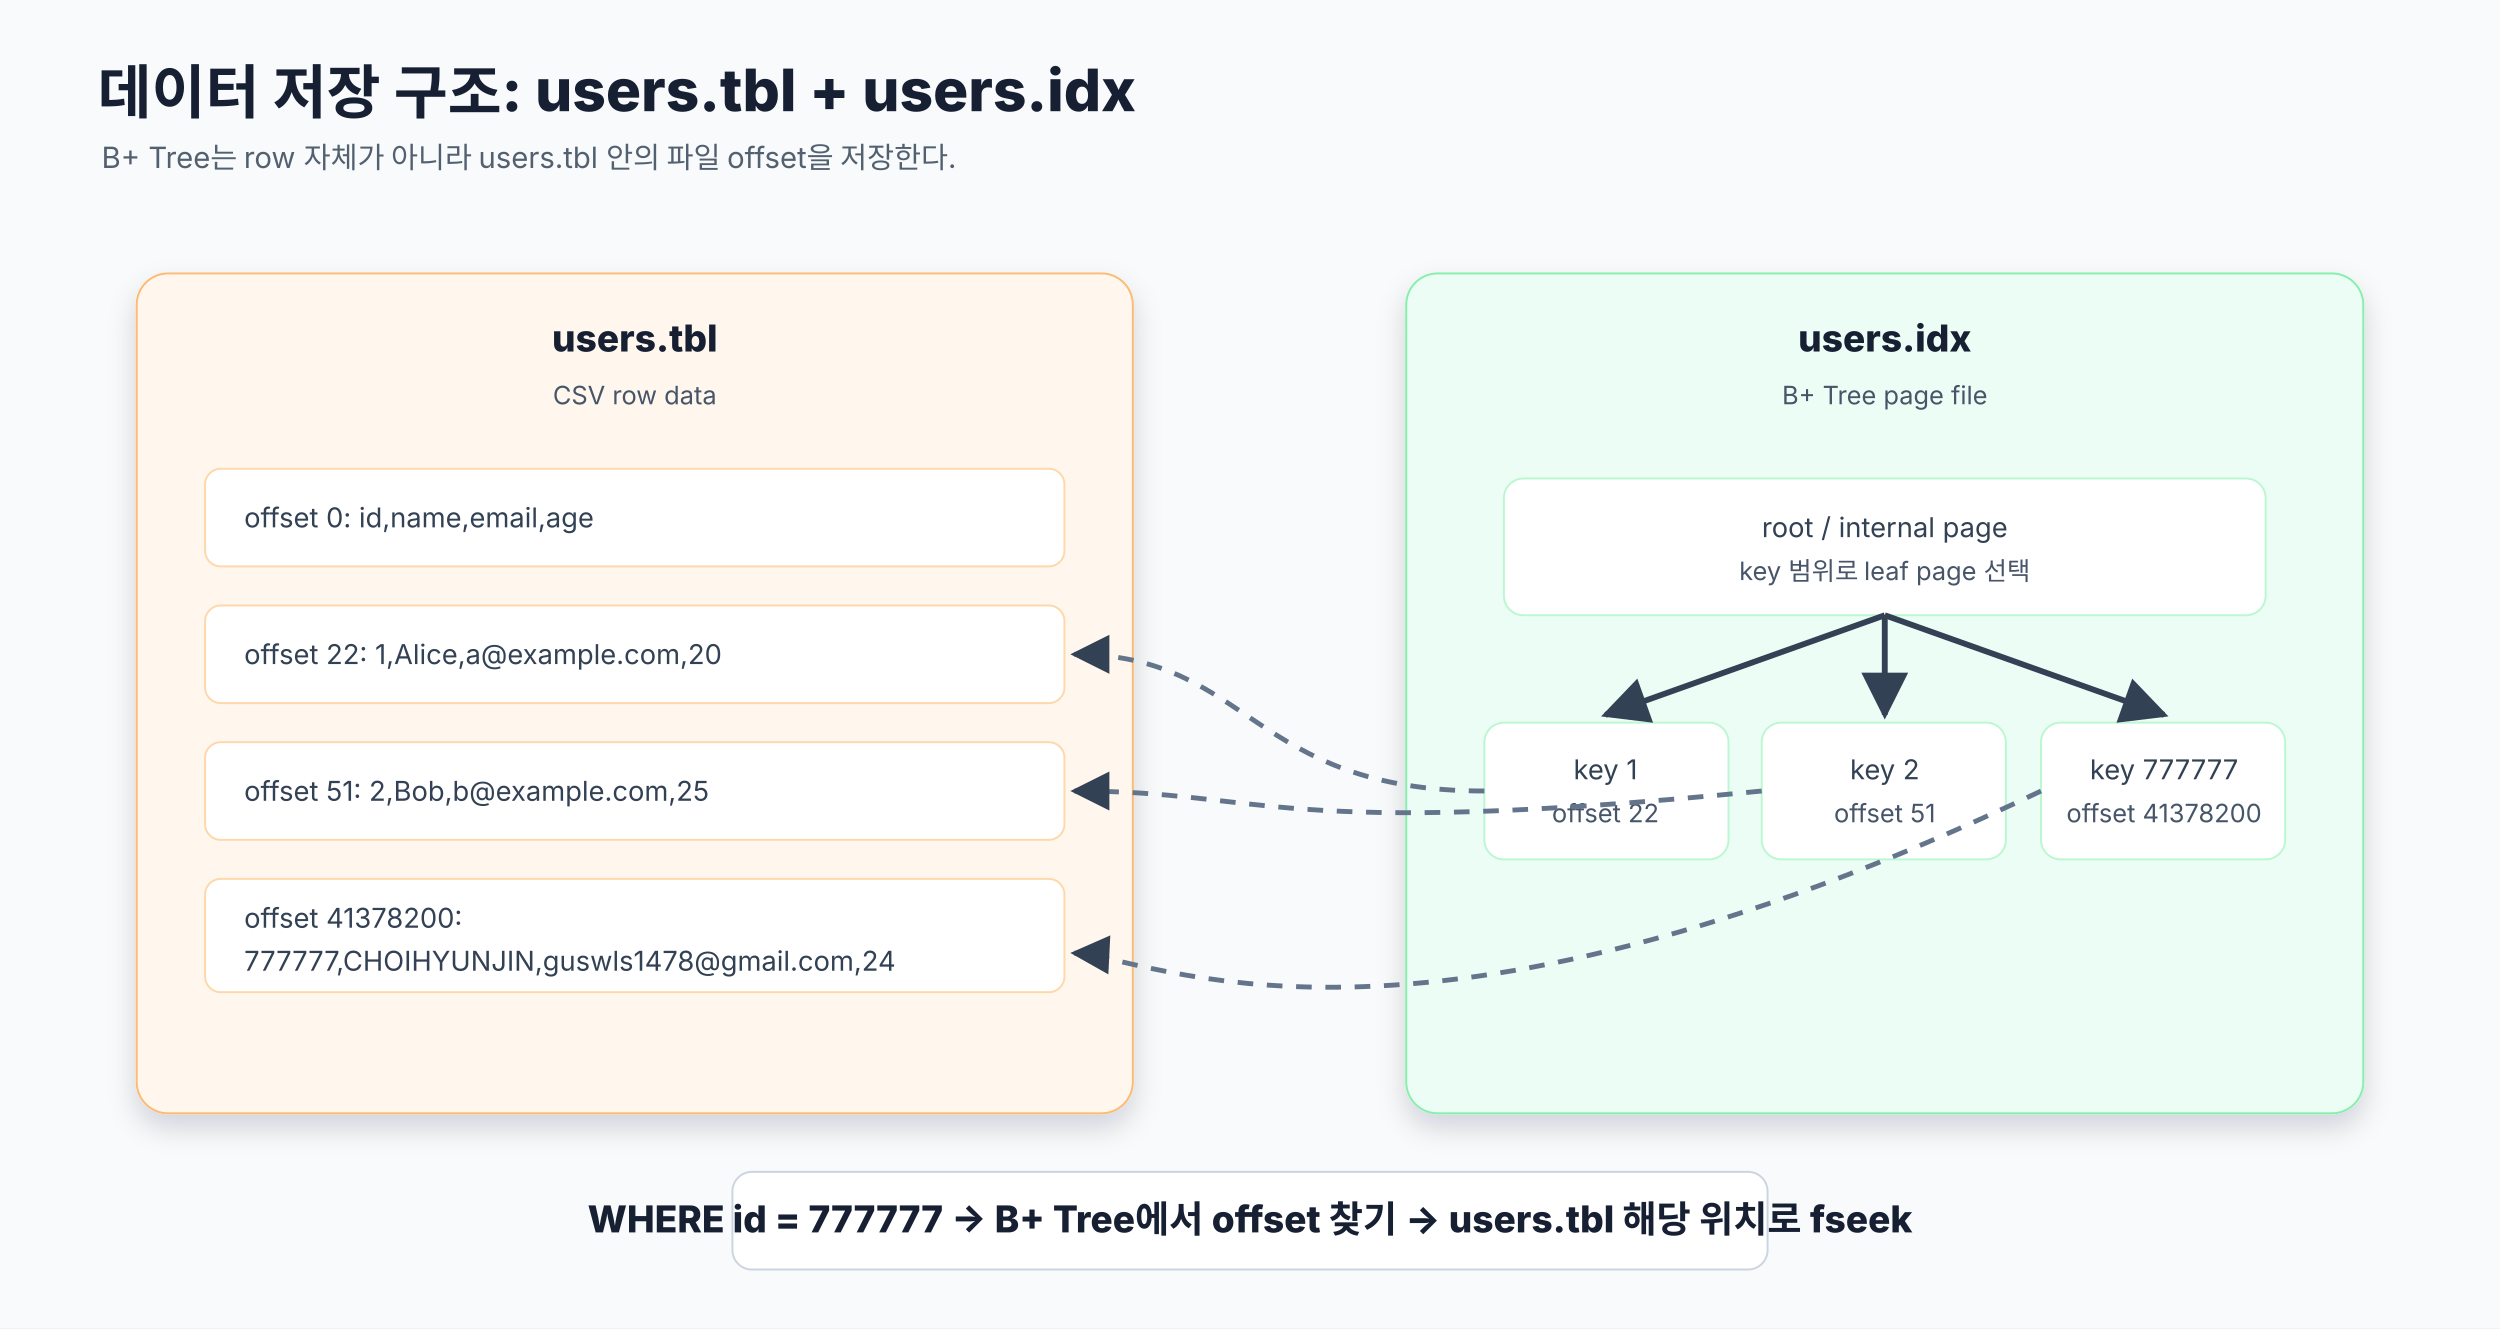
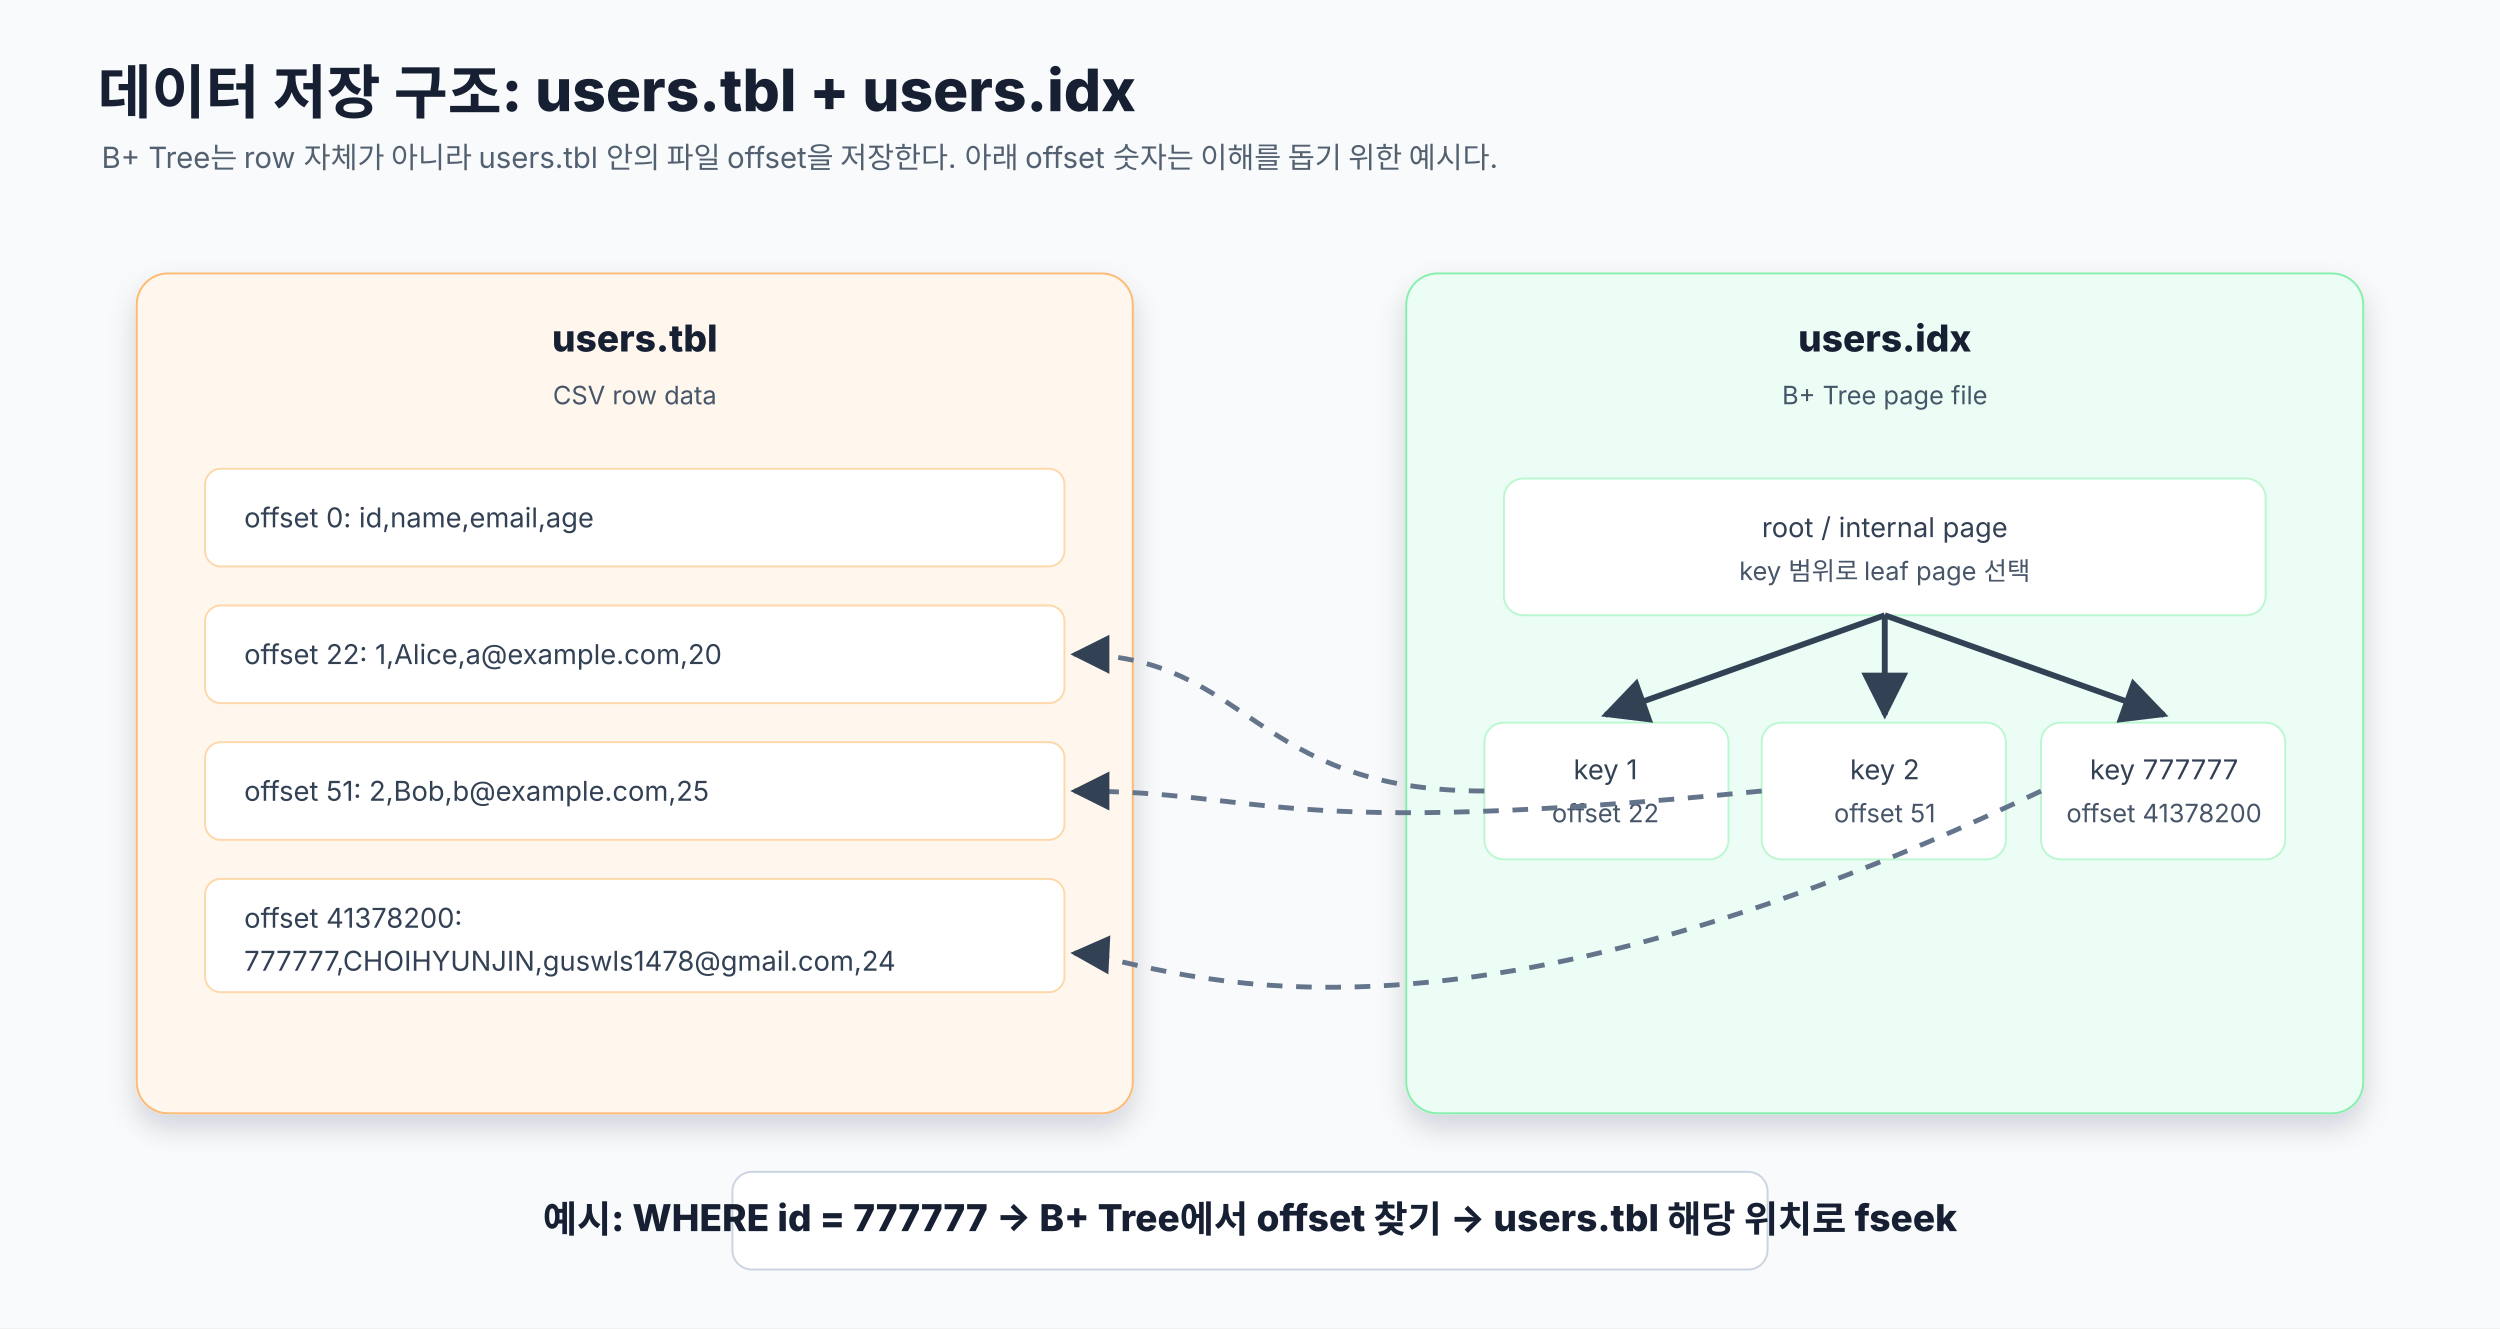
<svg xmlns="http://www.w3.org/2000/svg" width="1280" height="680" viewBox="0 0 1280 680" role="img" aria-label="데이터 저장 구조">
  <defs>
    <filter id="shadow" x="-20%" y="-20%" width="140%" height="150%">
      <feDropShadow dx="0" dy="7" stdDeviation="7" flood-color="#111827" flood-opacity="0.16" />
    </filter>
    <marker id="arrow" viewBox="0 0 10 10" refX="9" refY="5" markerWidth="8" markerHeight="8" orient="auto">
      <path d="M 0 0 L 10 5 L 0 10 z" fill="#334155" />
    </marker>
    <style>
      text { font-family: "Malgun Gothic", "Apple SD Gothic Neo", Inter, sans-serif; fill:#172033; }
      .title { font-size:30px; font-weight:800; }
      .sub { font-size:15px; fill:#526070; }
      .head { font-size:19px; font-weight:800; }
      .row { font-size:14px; fill:#334155; }
      .small { font-size:13px; fill:#475569; }
      .arrow { stroke:#334155; stroke-width:3; fill:none; marker-end:url(#arrow); }
      .dash { stroke:#64748b; stroke-width:2.5; stroke-dasharray:8 7; fill:none; marker-end:url(#arrow); }
    </style>
  </defs>
  <rect width="1280" height="680" fill="#f8fafc" />
  <text x="50" y="58" class="title">데이터 저장 구조: users.tbl + users.idx</text>
-   <text x="52" y="86" class="sub">B+ Tree는 row 자체가 아니라 users.tbl 안의 파일 offset을 저장한다.</text>
+   <text x="52" y="86" class="sub">B+ Tree는 row 자체가 아니라 users.tbl 안의 파일 offset을 저장한다. 아래 offset 숫자는 이해를 돕기 위한 예시다.</text>
  <rect x="70" y="140" width="510" height="430" rx="16" fill="#fff7ed" stroke="#fdba74" filter="url(#shadow)" />
  <text x="325" y="180" text-anchor="middle" class="head">users.tbl</text>
  <text x="325" y="207" text-anchor="middle" class="small">CSV row data</text>
  <rect x="105" y="240" width="440" height="50" rx="8" fill="#ffffff" stroke="#fed7aa" />
  <text x="125" y="270" class="row">offset 0: id,name,email,age</text>
  <rect x="105" y="310" width="440" height="50" rx="8" fill="#ffffff" stroke="#fed7aa" />
  <text x="125" y="340" class="row">offset 22: 1,Alice,a@example.com,20</text>
  <rect x="105" y="380" width="440" height="50" rx="8" fill="#ffffff" stroke="#fed7aa" />
  <text x="125" y="410" class="row">offset 51: 2,Bob,b@example.com,25</text>
  <rect x="105" y="450" width="440" height="58" rx="8" fill="#ffffff" stroke="#fed7aa" />
  <text x="125" y="475" class="row">offset 41378200:</text>
  <text x="125" y="497" class="row">777777,CHOIHYUNJIN,guswls1478@gmail.com,24</text>
  <rect x="720" y="140" width="490" height="430" rx="16" fill="#ecfdf5" stroke="#86efac" filter="url(#shadow)" />
  <text x="965" y="180" text-anchor="middle" class="head">users.idx</text>
  <text x="965" y="207" text-anchor="middle" class="small">B+ Tree page file</text>
  <rect x="770" y="245" width="390" height="70" rx="10" fill="#ffffff" stroke="#bbf7d0" />
  <text x="965" y="275" text-anchor="middle" class="row">root / internal page</text>
  <text x="965" y="297" text-anchor="middle" class="small">key 범위로 leaf page 선택</text>
  <rect x="760" y="370" width="125" height="70" rx="10" fill="#ffffff" stroke="#bbf7d0" />
  <text x="822" y="399" text-anchor="middle" class="row">key 1</text>
  <text x="822" y="421" text-anchor="middle" class="small">offset 22</text>
  <rect x="902" y="370" width="125" height="70" rx="10" fill="#ffffff" stroke="#bbf7d0" />
  <text x="965" y="399" text-anchor="middle" class="row">key 2</text>
  <text x="965" y="421" text-anchor="middle" class="small">offset 51</text>
  <rect x="1045" y="370" width="125" height="70" rx="10" fill="#ffffff" stroke="#bbf7d0" />
  <text x="1108" y="399" text-anchor="middle" class="row">key 777777</text>
  <text x="1108" y="421" text-anchor="middle" class="small">offset 41378200</text>
  <path d="M 965 315 L 822 366" class="arrow" />
  <path d="M 965 315 L 965 366" class="arrow" />
  <path d="M 965 315 L 1108 366" class="arrow" />
  <path d="M 760 405 C 640 405 640 335 550 335" class="dash" />
  <path d="M 902 405 C 650 430 650 405 550 405" class="dash" />
  <path d="M 1045 405 C 720 560 590 490 550 488" class="dash" />
  <rect x="375" y="600" width="530" height="50" rx="10" fill="#ffffff" stroke="#cbd5e1" />
-   <text x="640" y="631" text-anchor="middle" class="head">WHERE id = 777777 → B+ Tree에서 offset 찾기 → users.tbl 해당 위치로 fseek</text>
+   <text x="640" y="631" text-anchor="middle" class="head">예시: WHERE id = 777777 → B+ Tree에서 offset 찾기 → users.tbl 해당 위치로 fseek</text>
</svg>
